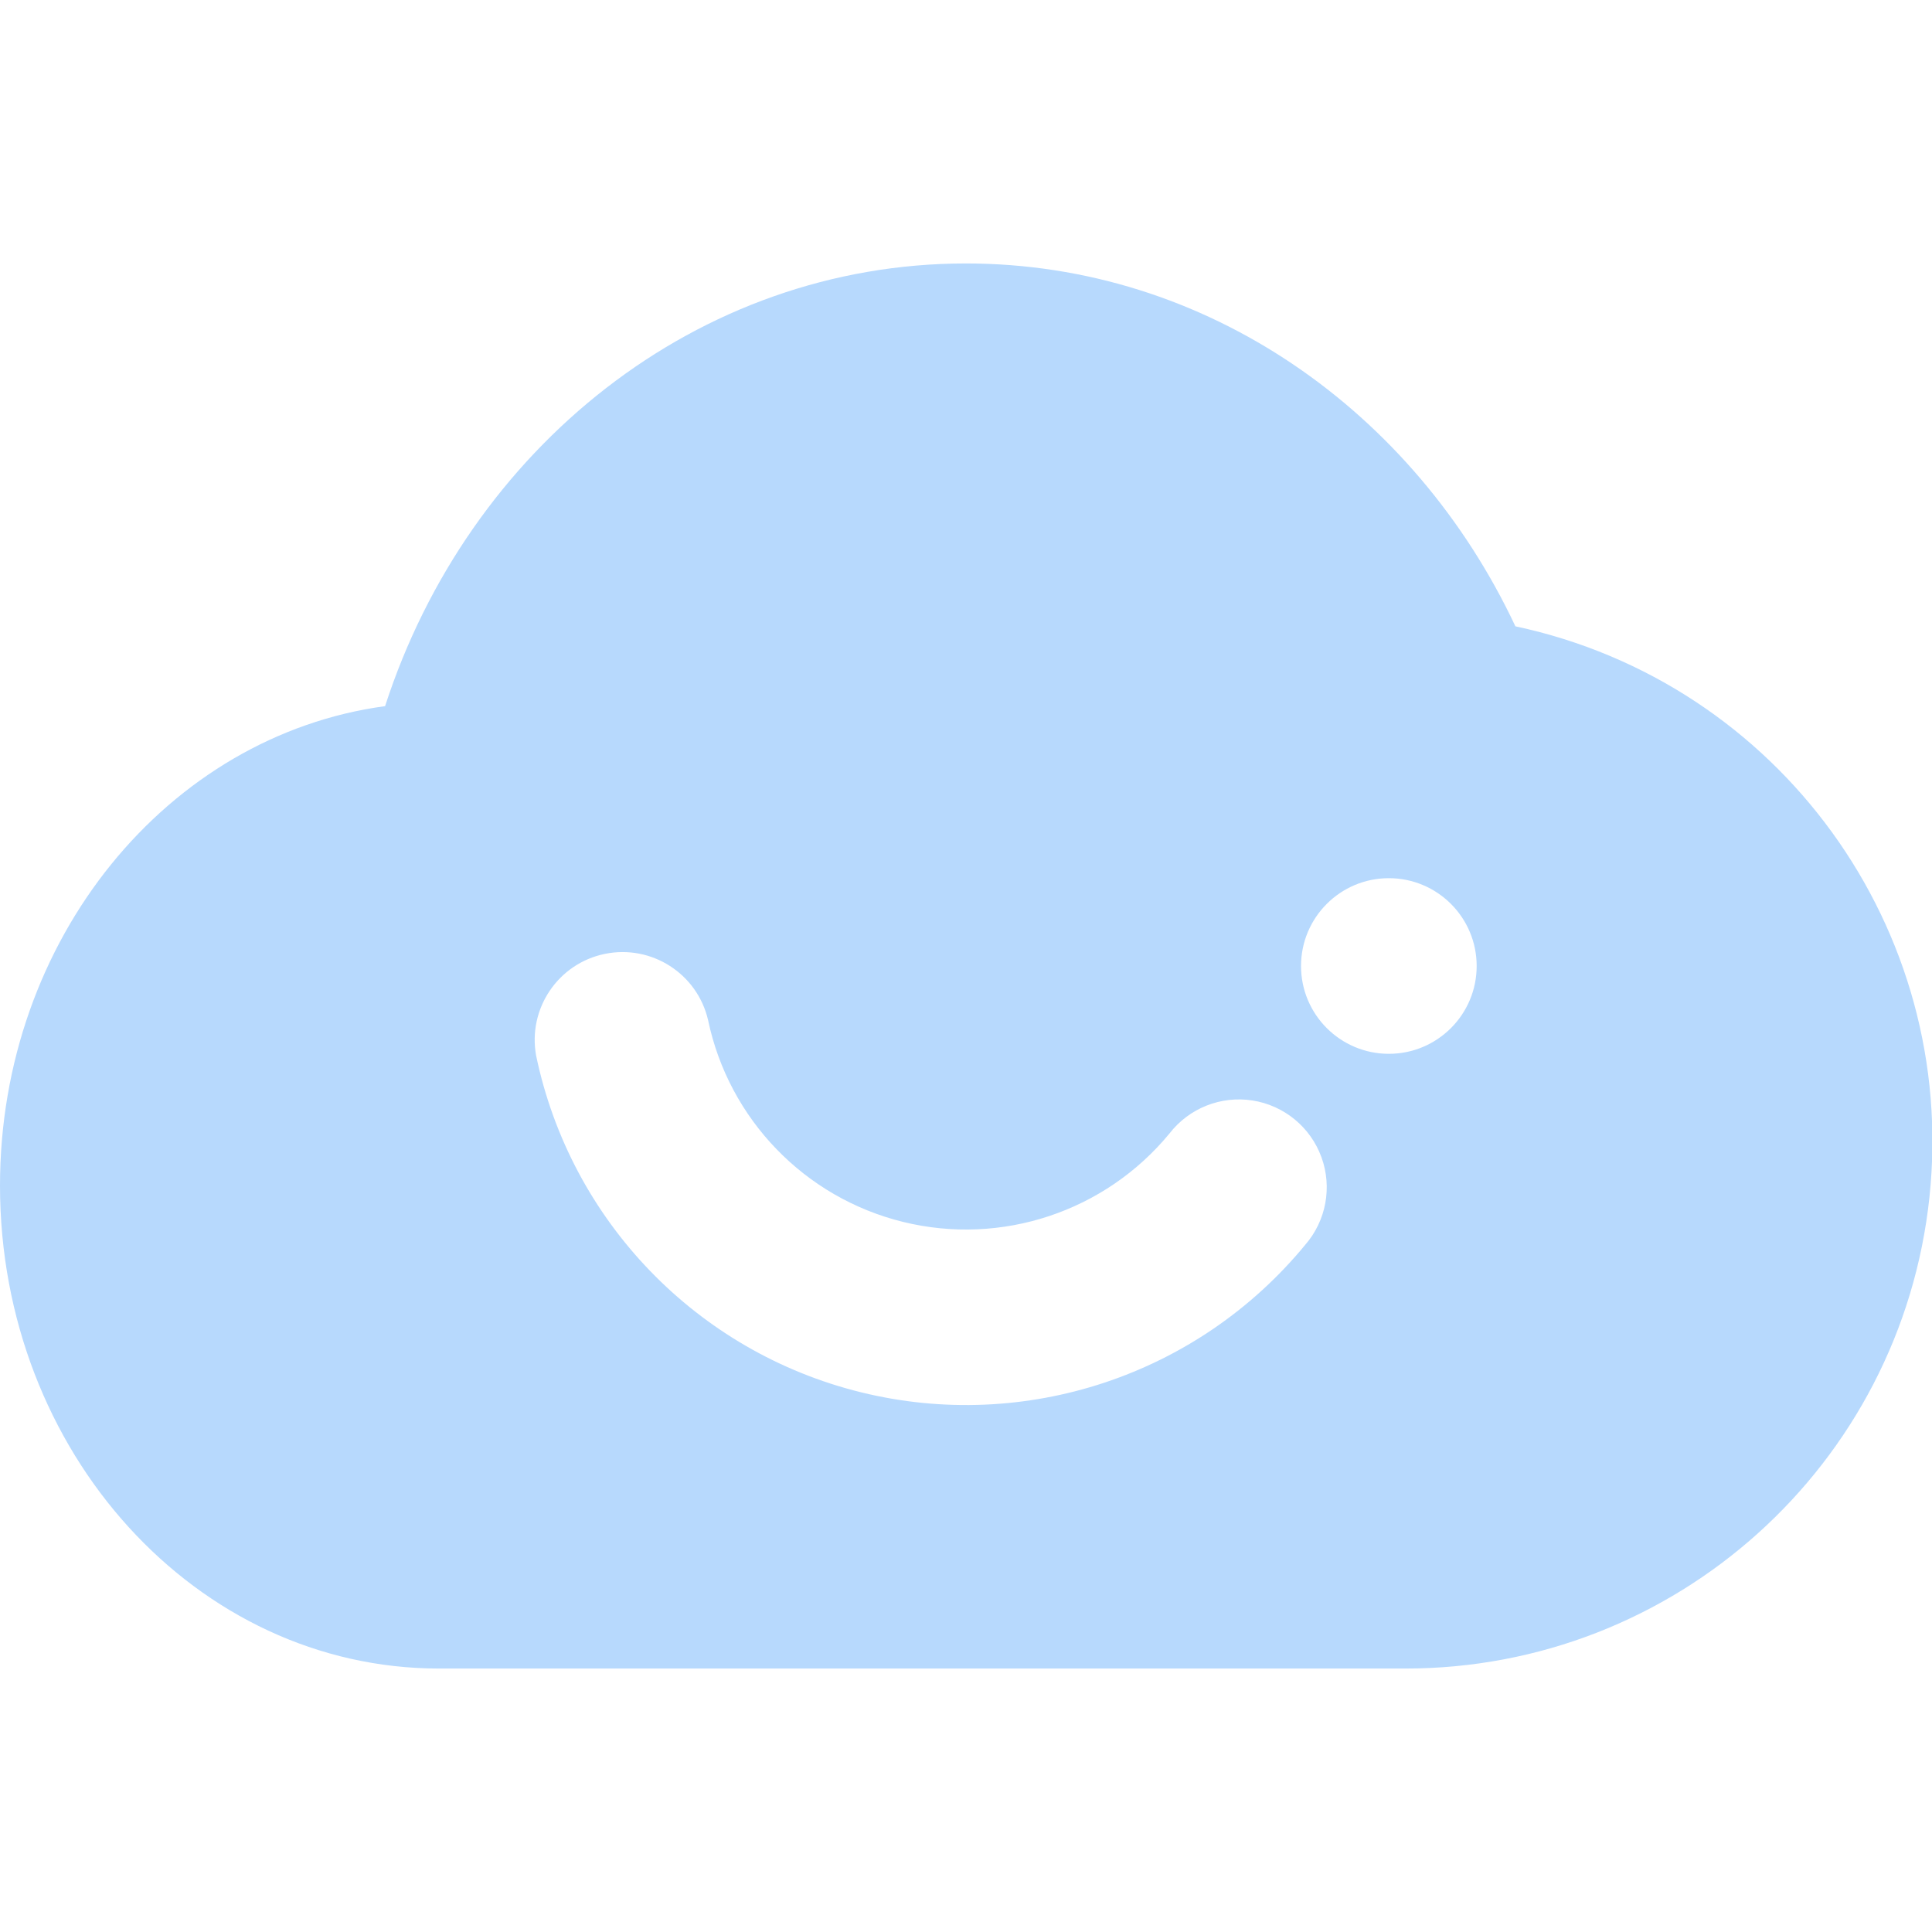
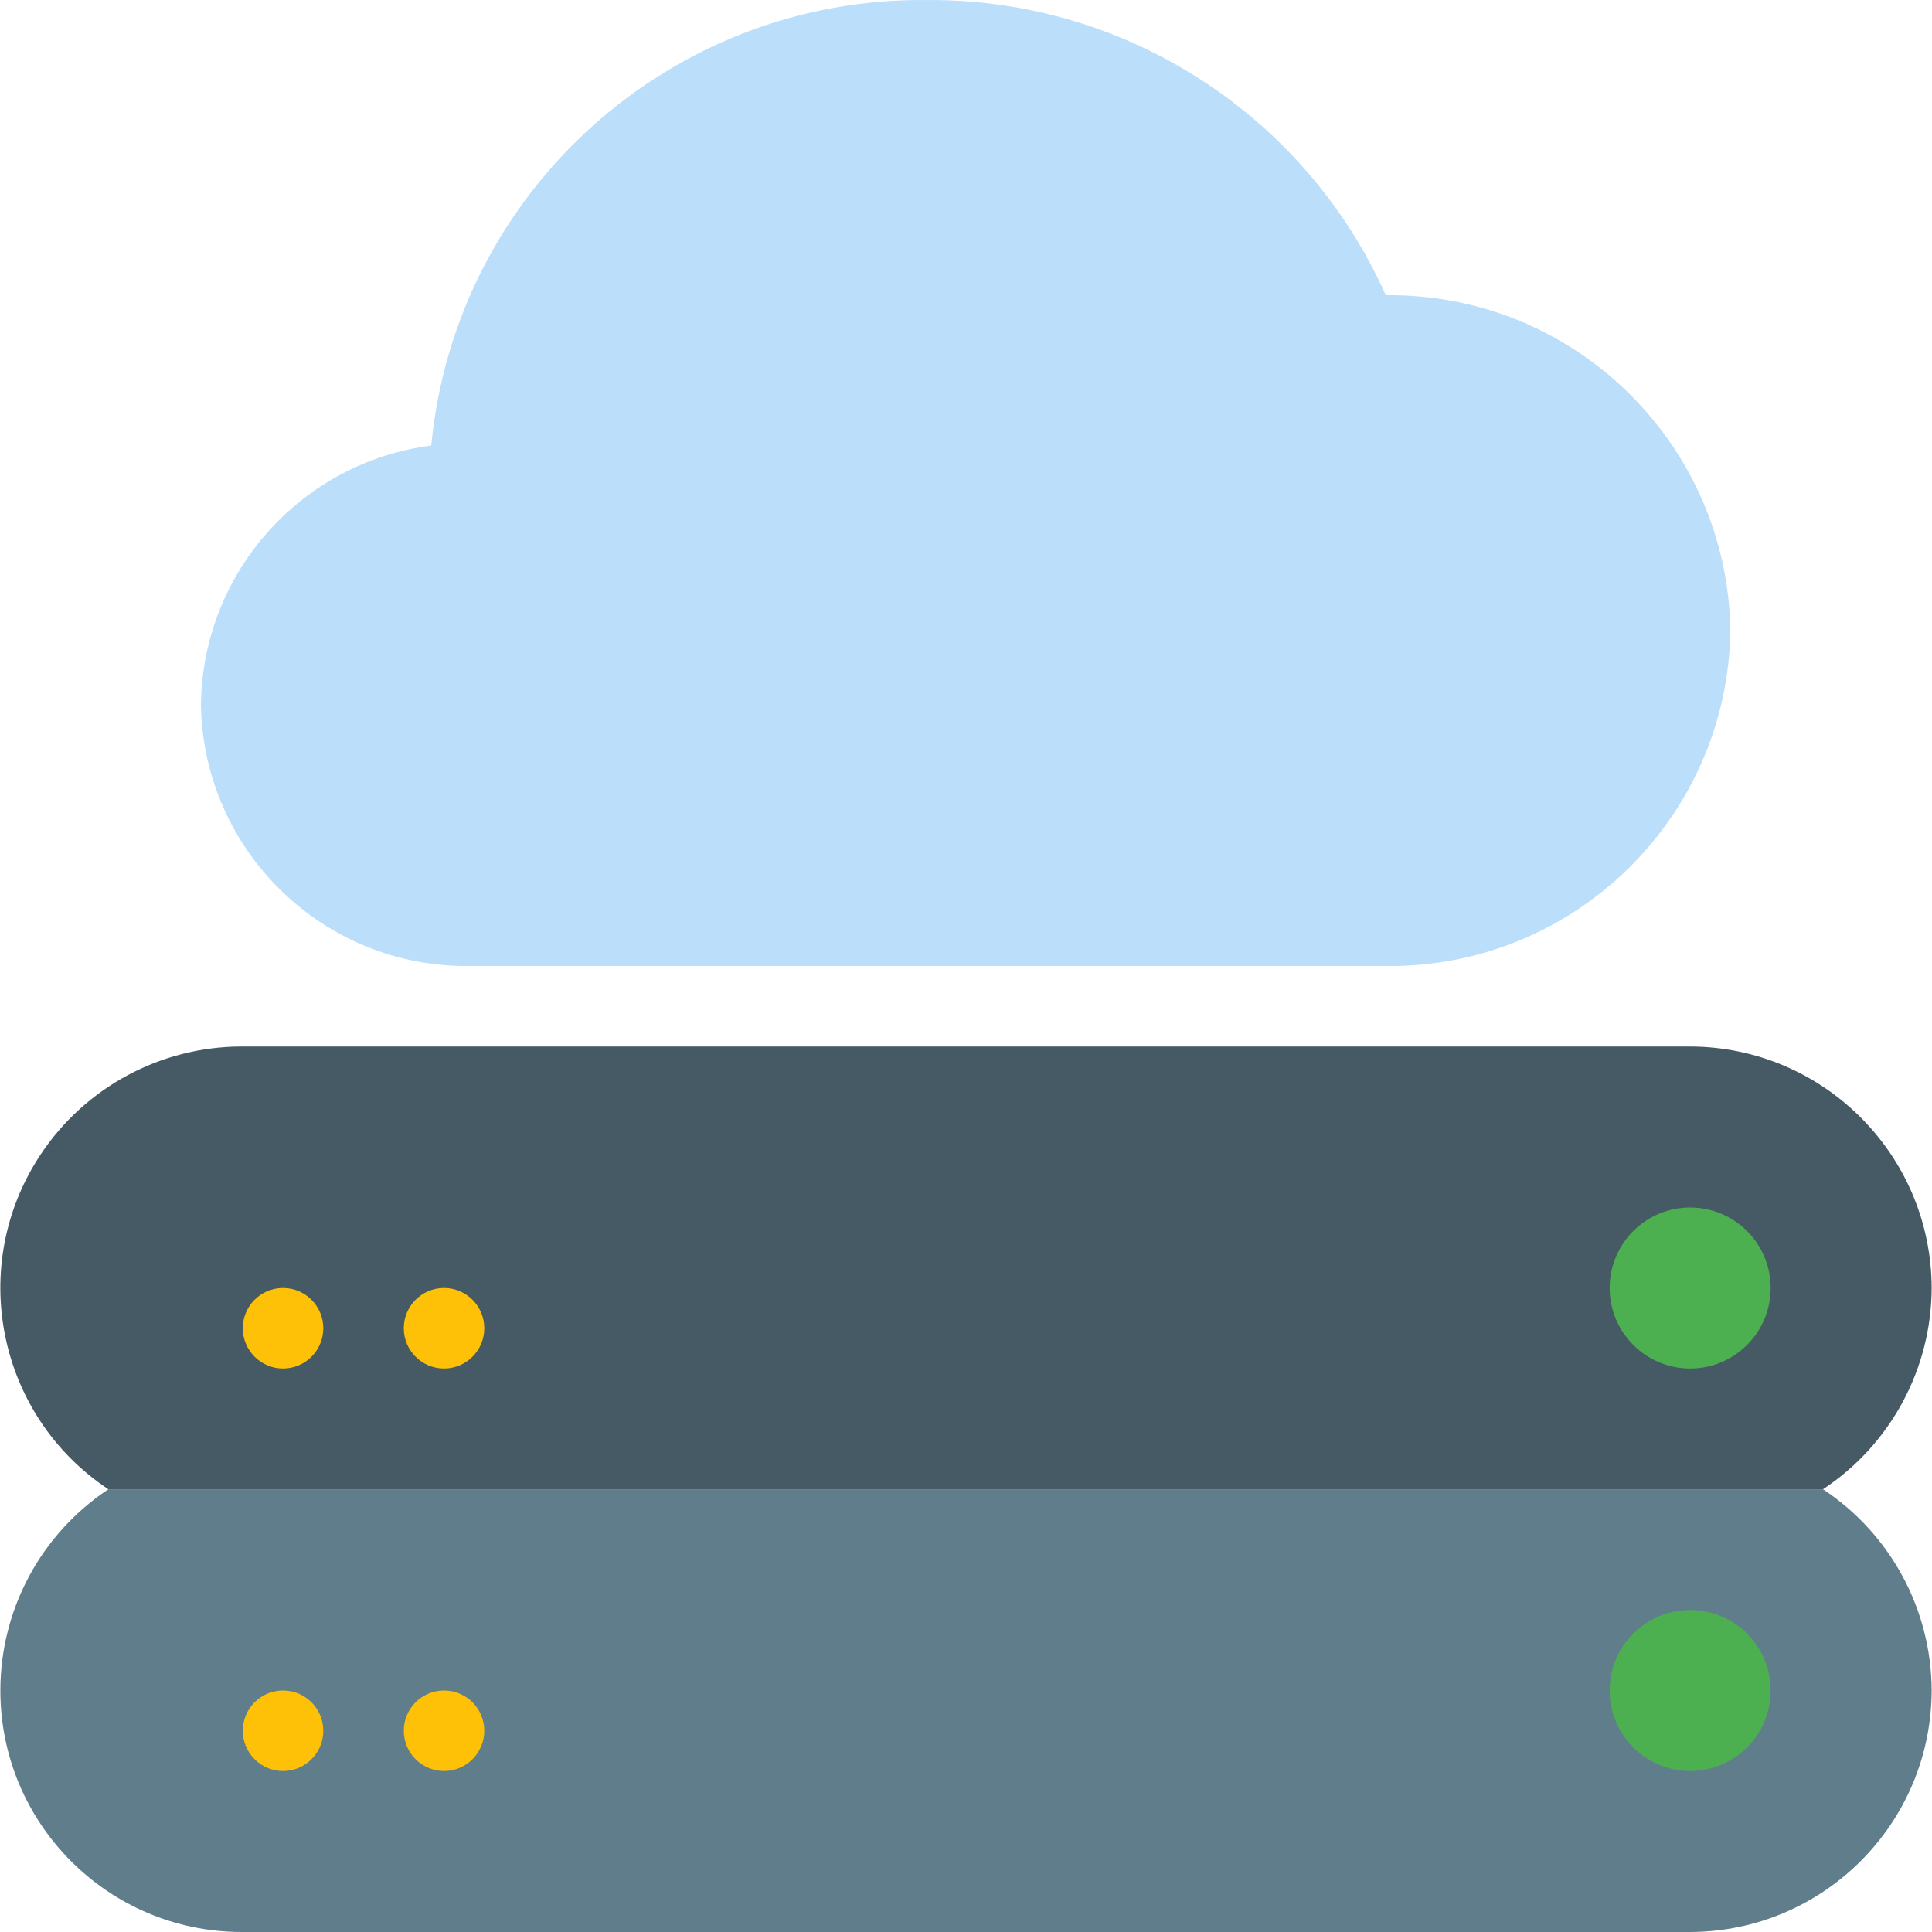
- <svg xmlns="http://www.w3.org/2000/svg" t="1584500903385" class="icon" viewBox="0 0 1408 1024" version="1.1" p-id="736" width="32" height="32">
-   <path d="M320 1024c-176.704 0-320-157.568-320-352 0-179.712 122.496-328 280.64-349.376C341.44 134.848 508.032 0 704 0c175.04 0 326.656 107.584 400.384 264.448A384 384 0 0 1 1024 1024H320z m70.72-446.656a320.064 320.064 0 0 0 560.448 137.92 64 64 0 1 0-98.816-81.28 192.064 192.064 0 0 1-336.32-82.56 64 64 0 0 0-125.312 25.92zM1012.16 576a64 64 0 1 0 0-128 64 64 0 0 0 0 128z" fill="#B7D9FD" p-id="737" />
+ <svg xmlns="http://www.w3.org/2000/svg" version="1.1" id="Capa_1" x="0px" y="0px" viewBox="0 0 512.009 512.009" style="enable-background:new 0 0 512.009 512.009;" xml:space="preserve">
+   <path style="fill:#455A64;" d="M511.92,341.343c-0.074,21.476-10.883,41.493-28.8,53.333H28.72  c-29.455-19.538-37.495-59.255-17.957-88.711c11.823-17.824,31.768-28.564,53.157-28.623h384  C483.222,277.448,511.814,306.04,511.92,341.343z" />
+   <path style="fill:#607D8B;" d="M511.92,448.009c-0.105,35.302-28.698,63.895-64,64h-384c-35.346-0.098-63.921-28.831-63.823-64.177  c0.059-21.389,10.799-41.334,28.623-53.157h454.4C501.037,406.517,511.846,426.533,511.92,448.009z" />
+   <path style="fill:#FFC107;" d="M75.013,469.343c-5.891,0-10.667-4.776-10.667-10.667c-0.001-5.809,4.646-10.551,10.453-10.667h0.213  c5.891,0,10.667,4.776,10.667,10.667S80.904,469.343,75.013,469.343z" />
+   <path style="fill:#4CAF50;" d="M447.92,469.343c-11.782,0-21.333-9.551-21.333-21.333c0-11.782,9.551-21.333,21.333-21.333  s21.333,9.551,21.333,21.333C469.253,459.792,459.702,469.343,447.92,469.343z" />
+   <g>
+     <path style="fill:#FFC107;" d="M117.68,469.343c-5.891,0-10.667-4.776-10.667-10.667c-0.001-5.809,4.646-10.551,10.453-10.667   h0.213c5.891,0,10.667,4.776,10.667,10.667S123.571,469.343,117.68,469.343L117.68,469.343z" />
+     <path style="fill:#FFC107;" d="M75.013,362.676c-5.891,0-10.667-4.776-10.667-10.667c-0.001-5.809,4.646-10.551,10.453-10.667   h0.213c5.891,0,10.667,4.776,10.667,10.667C85.68,357.901,80.904,362.676,75.013,362.676z" />
+   </g>
+   <path style="fill:#4CAF50;" d="M447.92,362.676c-11.782,0-21.333-9.551-21.333-21.333s9.551-21.333,21.333-21.333  s21.333,9.551,21.333,21.333S459.702,362.676,447.92,362.676z" />
+   <path style="fill:#FFC107;" d="M117.68,362.676c-5.891,0-10.667-4.776-10.667-10.667c-0.001-5.809,4.646-10.551,10.453-10.667h0.213  c5.891,0,10.667,4.776,10.667,10.667C128.346,357.901,123.571,362.676,117.68,362.676L117.68,362.676z" />
+   <path style="fill:#BBDEFB;" d="M367.258,78.239c-21.384-47.857-69.034-78.55-121.451-78.229  c-67.861-0.81-125.027,50.505-131.52,118.059c-34.577,4.507-60.584,33.742-61.035,68.608c0.585,38.815,32.48,69.832,71.296,69.333  h242.517c49.797,0.665,90.736-39.101,91.52-88.896C457.791,117.403,416.972,77.681,367.258,78.239z" />
+   <g>
+ </g>
+   <g>
+ </g>
+   <g>
+ </g>
+   <g>
+ </g>
+   <g>
+ </g>
+   <g>
+ </g>
+   <g>
+ </g>
+   <g>
+ </g>
+   <g>
+ </g>
+   <g>
+ </g>
+   <g>
+ </g>
+   <g>
+ </g>
+   <g>
+ </g>
+   <g>
+ </g>
+   <g>
+ </g>
</svg>
